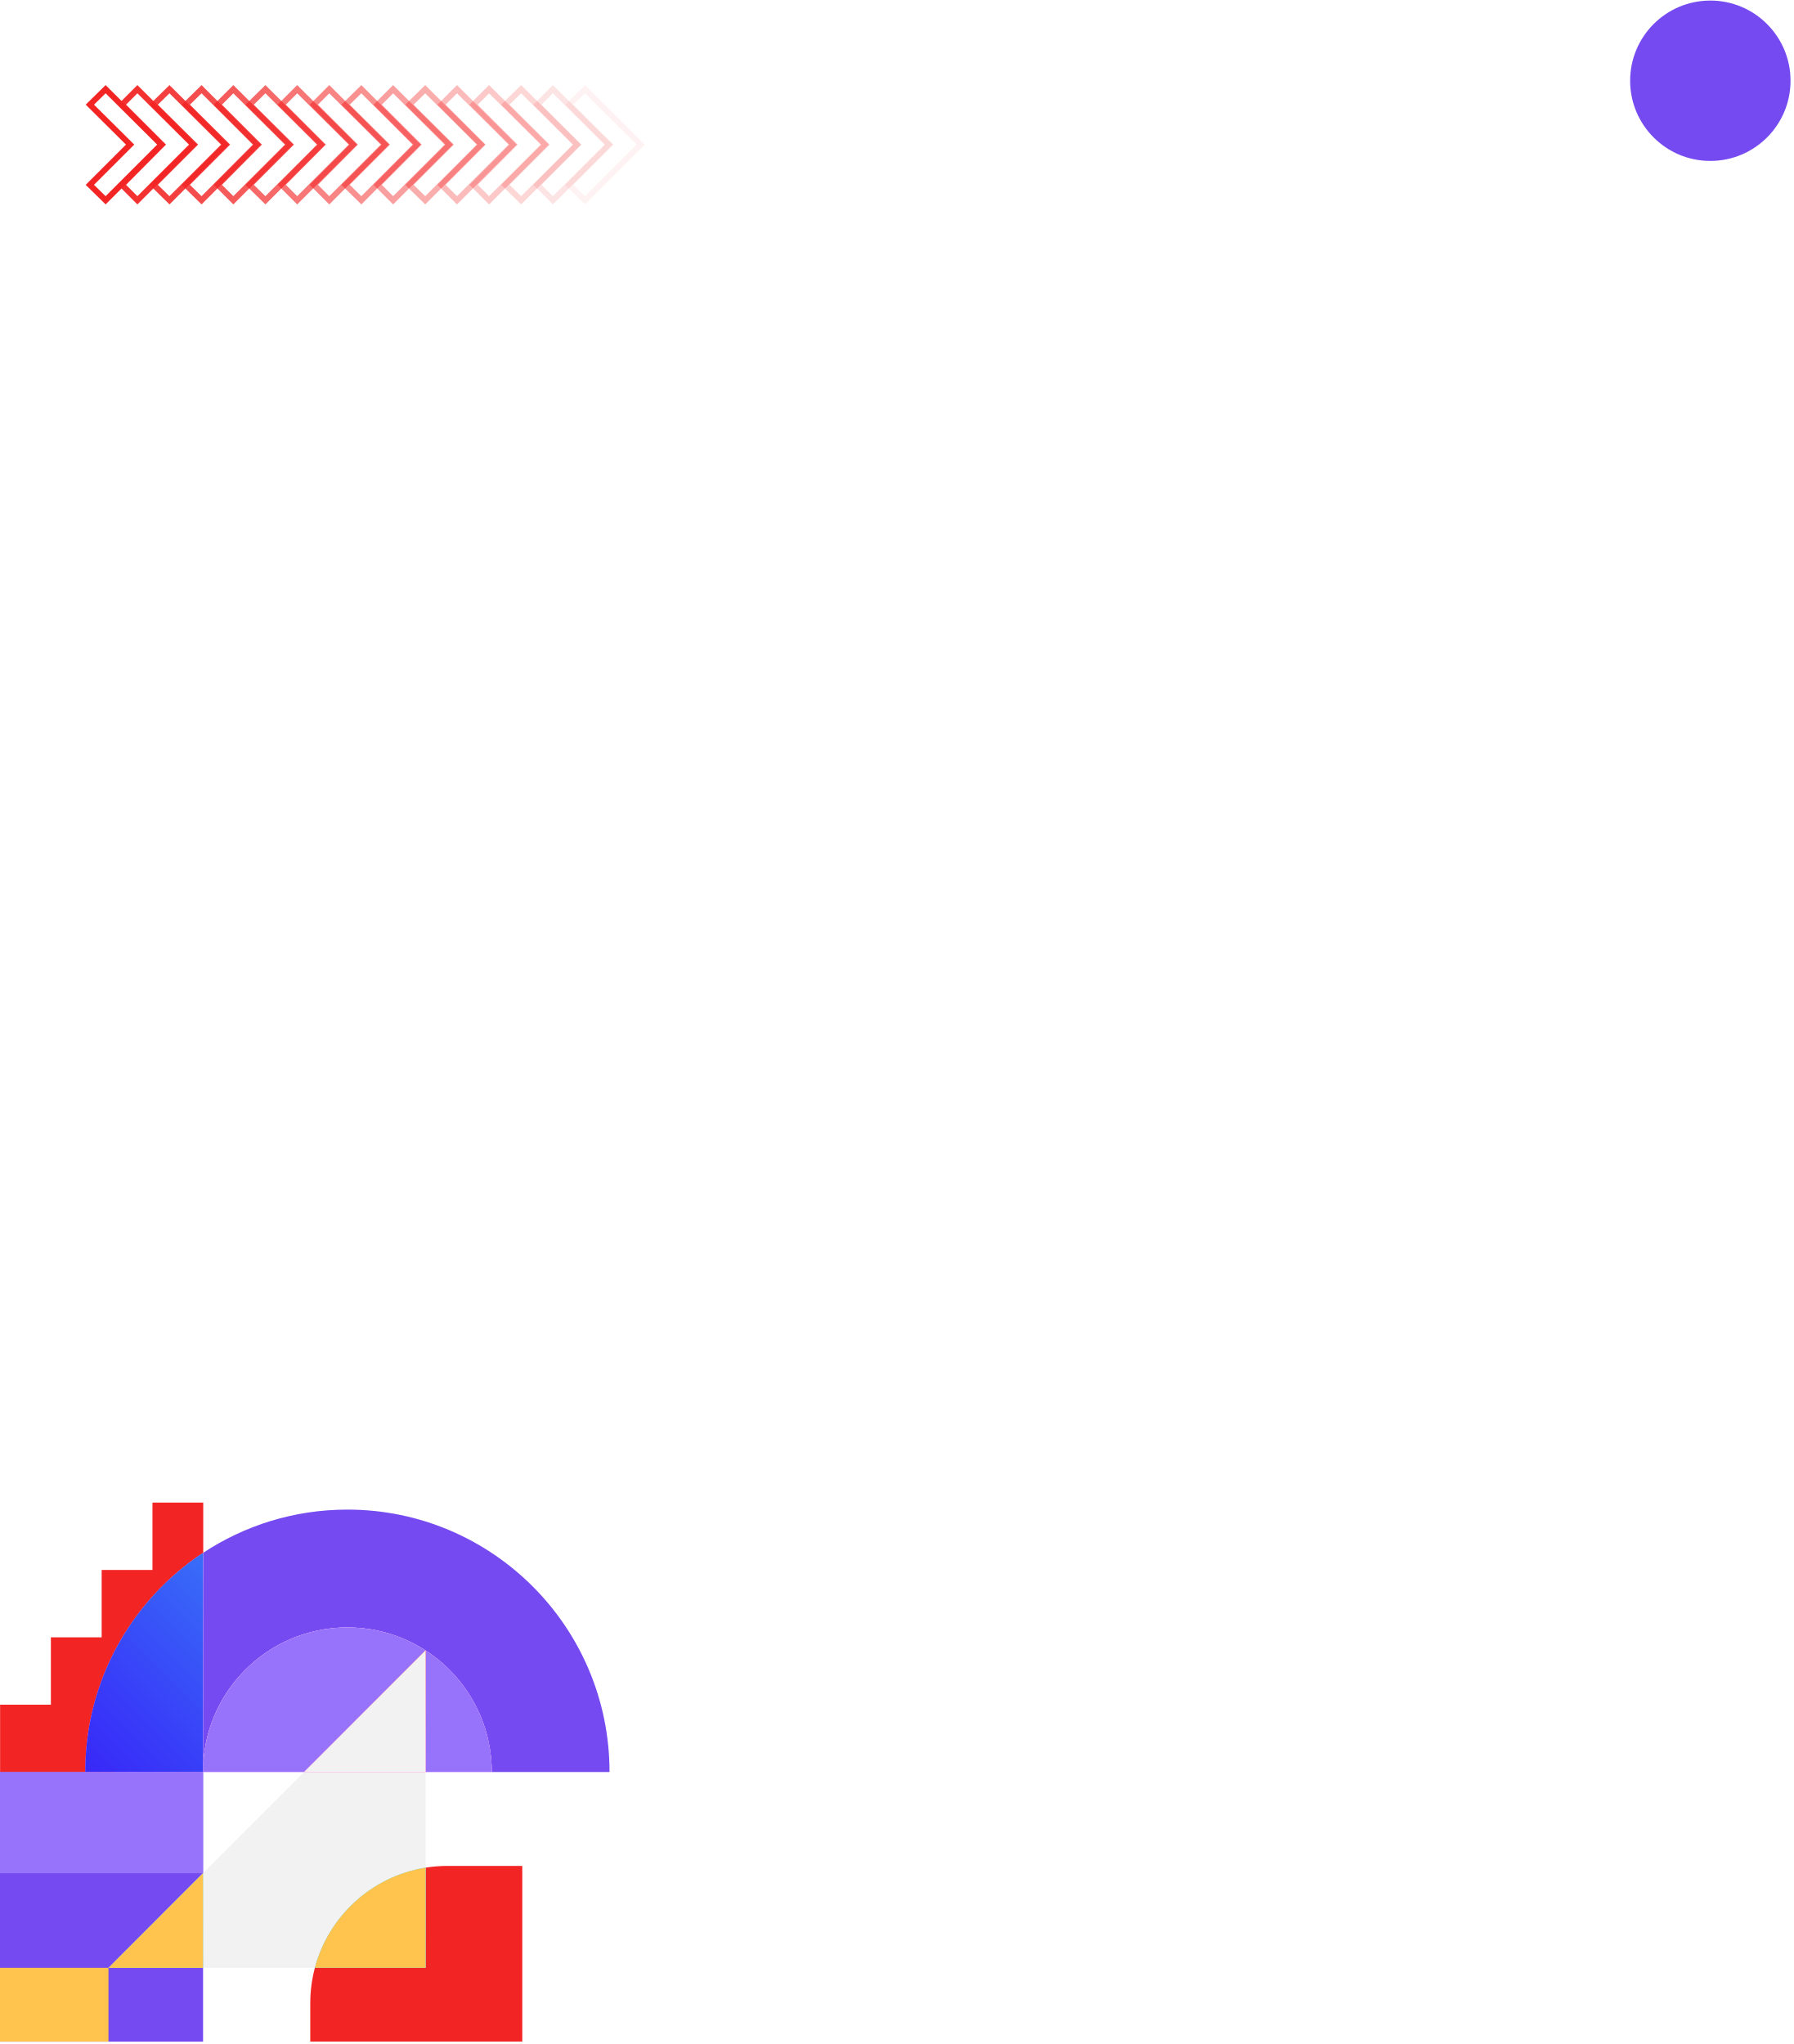
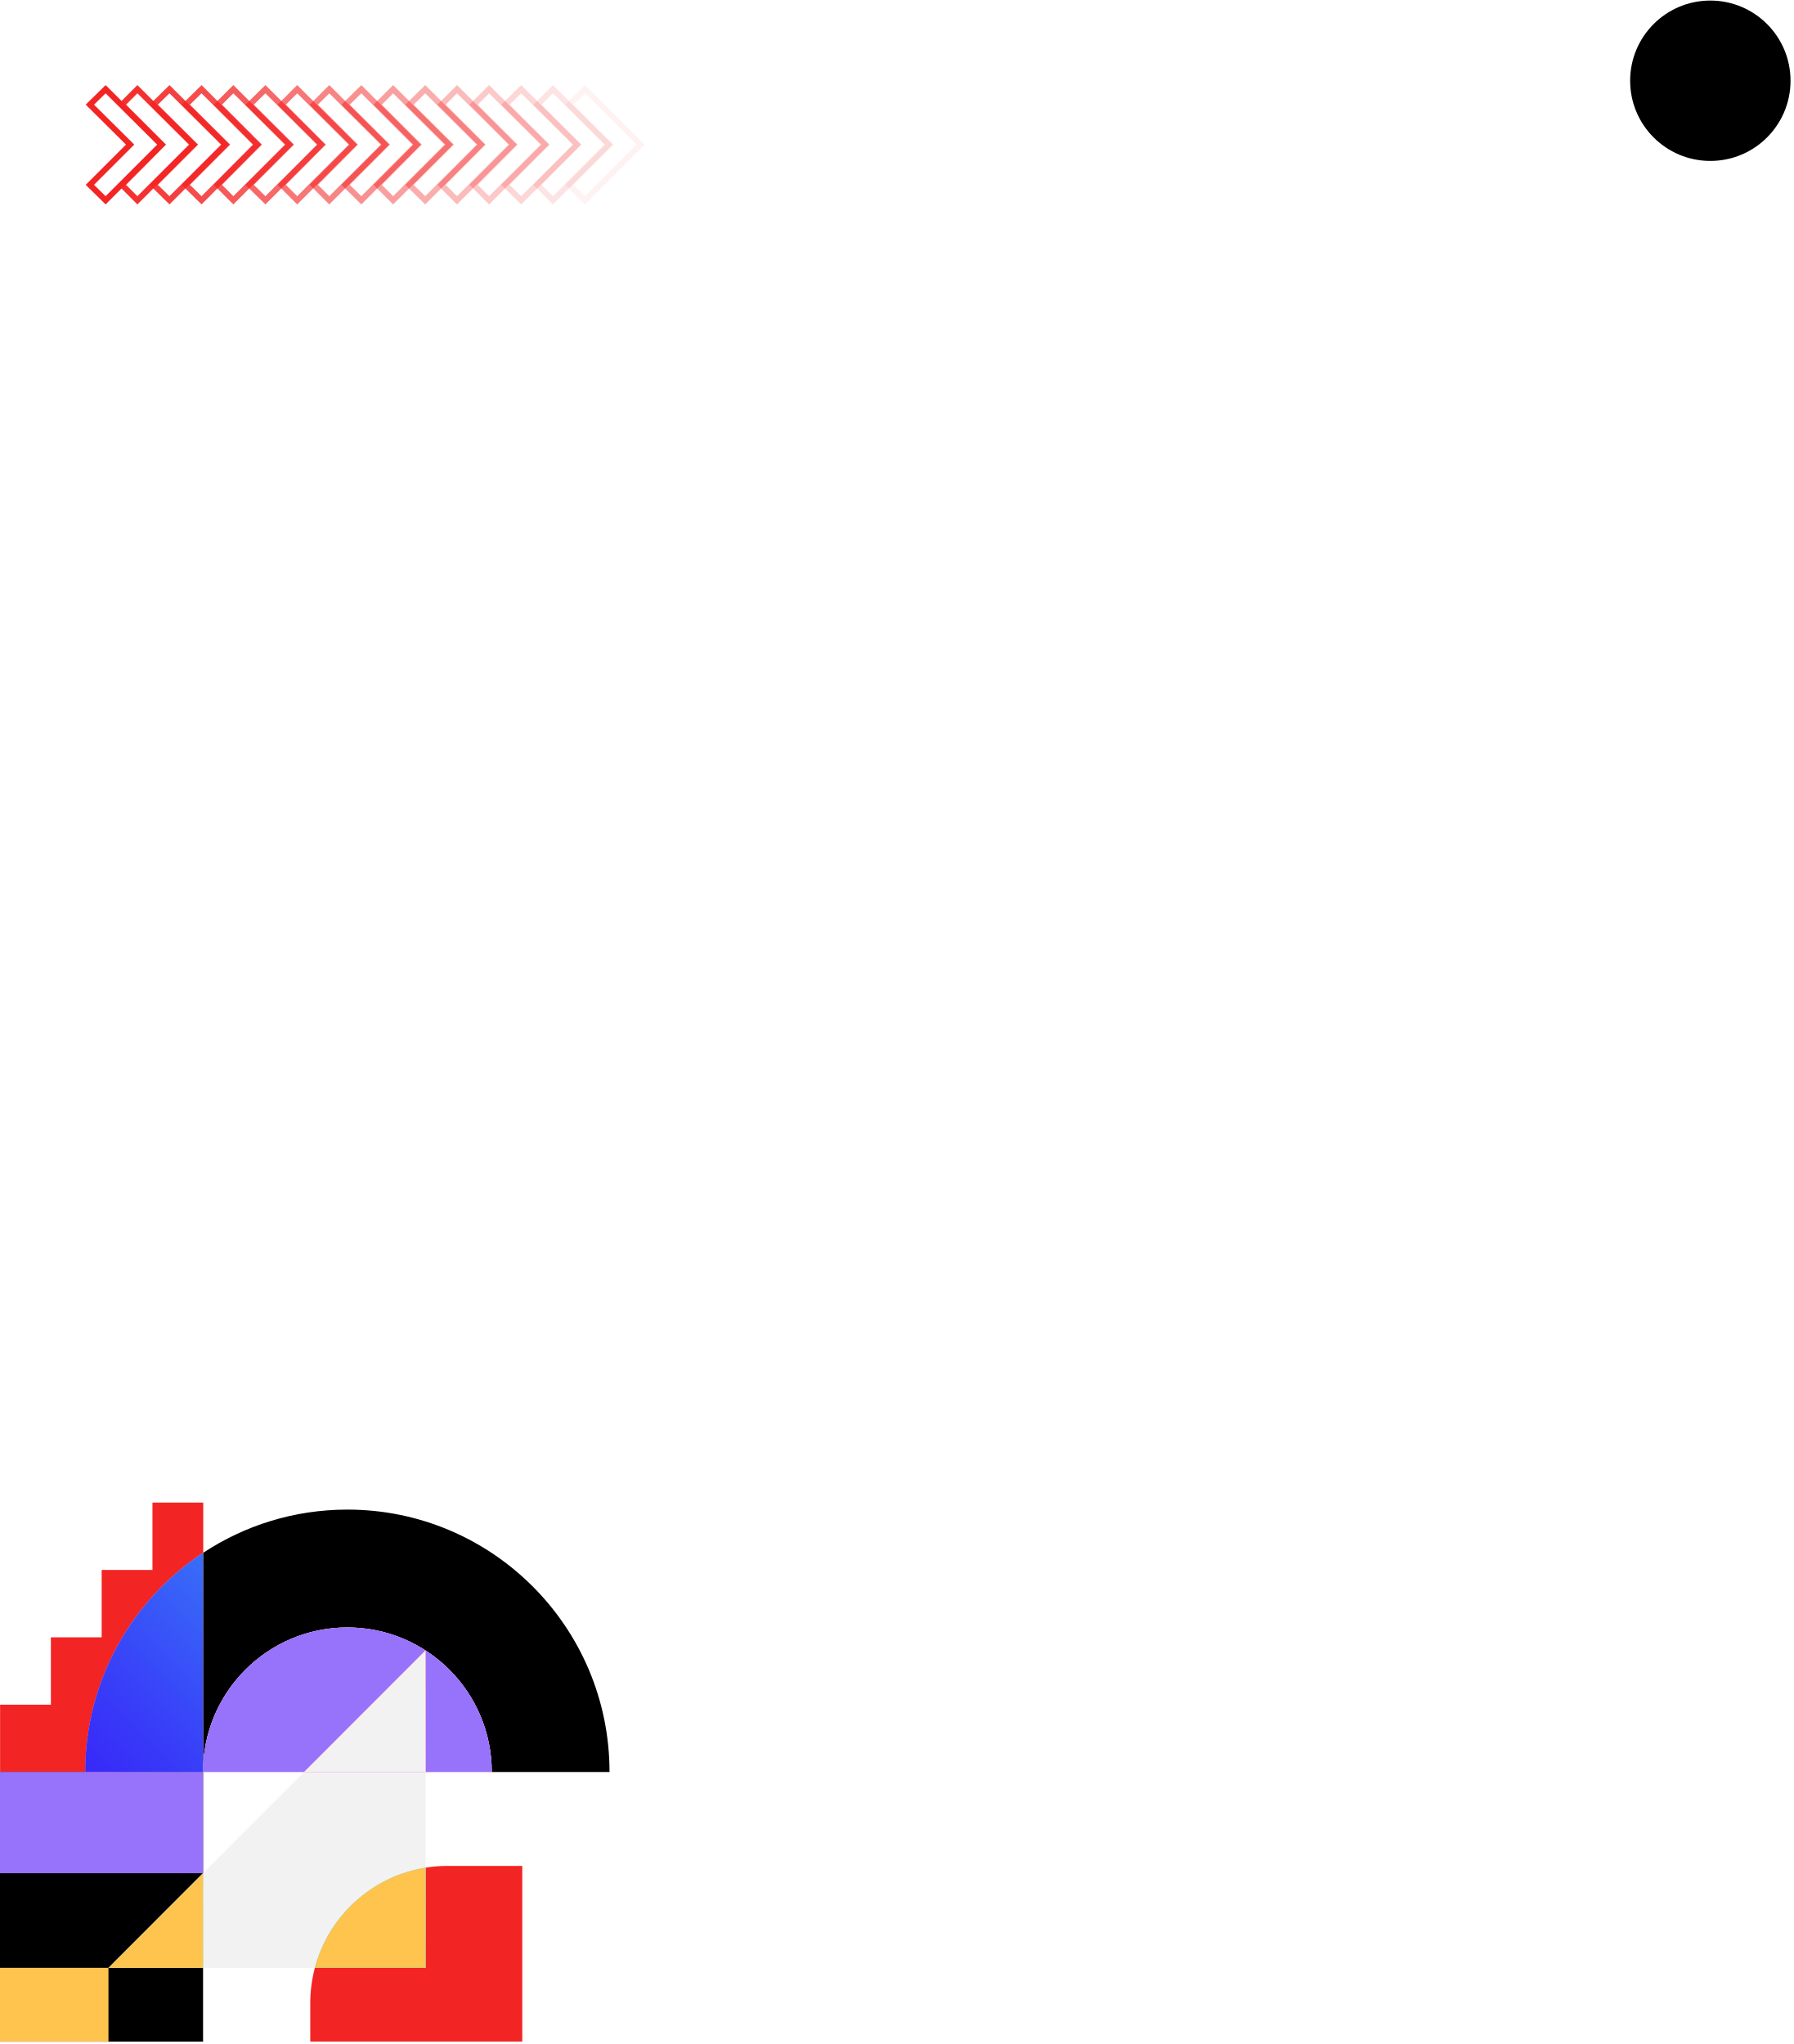
<svg xmlns="http://www.w3.org/2000/svg" width="615" height="701" viewBox="0 0 615 701" fill="none">
-   <circle r="27.5" transform="matrix(-1 0 0 1 586.508 27.6921)" fill="#764AF1" />
+   <circle r="27.5" transform="matrix(-1 0 0 1 586.508 27.6921)" fill="#000000" />
  <path d="M36.216 68.692L30.816 63.392L44.616 49.592L30.816 35.892L36.216 30.592L55.316 49.592L36.216 68.692Z" stroke="#F32424" stroke-width="2" stroke-miterlimit="10" />
  <path opacity="0.938" d="M55.515 49.592L41.815 35.892L47.115 30.592L66.215 49.592L47.115 68.692L41.815 63.392L55.515 49.592Z" stroke="#F32424" stroke-width="2" stroke-miterlimit="10" />
  <path opacity="0.875" d="M66.515 49.592L52.715 35.892L58.115 30.592L77.215 49.592L58.115 68.692L52.715 63.392L66.515 49.592Z" stroke="#F32424" stroke-width="2" stroke-miterlimit="10" />
  <path opacity="0.812" d="M77.517 49.592L63.717 35.892L69.117 30.592L88.117 49.592L69.117 68.692L63.717 63.392L77.517 49.592Z" stroke="#F32424" stroke-width="2" stroke-miterlimit="10" />
  <path opacity="0.75" d="M88.417 49.592L74.717 35.892L80.017 30.592L99.117 49.592L80.017 68.692L74.717 63.392L88.417 49.592Z" stroke="#F32424" stroke-width="2" stroke-miterlimit="10" />
  <path opacity="0.688" d="M99.413 49.592L85.613 35.892L91.013 30.592L110.113 49.592L91.013 68.692L85.613 63.392L99.413 49.592Z" stroke="#F32424" stroke-width="2" stroke-miterlimit="10" />
  <path opacity="0.625" d="M110.316 49.592L96.616 35.892L101.916 30.592L121.016 49.592L101.916 68.692L96.616 63.392L110.316 49.592Z" stroke="#F32424" stroke-width="2" stroke-miterlimit="10" />
  <path opacity="0.562" d="M121.316 49.592L107.616 35.892L112.916 30.592L132.016 49.592L112.916 68.692L107.616 63.392L121.316 49.592Z" stroke="#F32424" stroke-width="2" stroke-miterlimit="10" />
  <path opacity="0.5" d="M132.314 49.592L118.514 35.892L123.914 30.592L142.914 49.592L123.914 68.692L118.514 63.392L132.314 49.592Z" stroke="#F32424" stroke-width="2" stroke-miterlimit="10" />
  <path opacity="0.438" d="M143.214 49.592L129.514 35.892L134.814 30.592L153.914 49.592L134.814 68.692L129.514 63.392L143.214 49.592Z" stroke="#F32424" stroke-width="2" stroke-miterlimit="10" />
  <path opacity="0.375" d="M154.214 49.592L140.414 35.892L145.814 30.592L164.914 49.592L145.814 68.692L140.414 63.392L154.214 49.592Z" stroke="#F32424" stroke-width="2" stroke-miterlimit="10" />
  <path opacity="0.312" d="M165.112 49.592L151.413 35.892L156.712 30.592L175.812 49.592L156.712 68.692L151.413 63.392L165.112 49.592Z" stroke="#F32424" stroke-width="2" stroke-miterlimit="10" />
  <path opacity="0.25" d="M176.112 49.592L162.413 35.892L167.713 30.592L186.812 49.592L167.713 68.692L162.413 63.392L176.112 49.592Z" stroke="#F32424" stroke-width="2" stroke-miterlimit="10" />
  <path opacity="0.188" d="M187.112 49.592L173.312 35.892L178.713 30.592L197.812 49.592L178.713 68.692L173.312 63.392L187.112 49.592Z" stroke="#F32424" stroke-width="2" stroke-miterlimit="10" />
  <path opacity="0.125" d="M198.015 49.592L184.315 35.892L189.615 30.592L208.715 49.592L189.615 68.692L184.315 63.392L198.015 49.592Z" stroke="#F32424" stroke-width="2" stroke-miterlimit="10" />
  <path opacity="0.062" d="M209.011 49.592L195.211 35.892L200.611 30.592L219.711 49.592L200.611 68.692L195.211 63.392L209.011 49.592Z" stroke="#F32424" stroke-width="2" stroke-miterlimit="10" />
-   <path d="M119.124 558.14C91.782 558.14 69.617 580.331 69.617 607.705L69.617 590.734L69.617 584.597L69.617 532.581C83.821 523.188 100.828 517.724 119.124 517.724C168.762 517.724 209.018 558.027 209.018 607.723L168.631 607.723C168.631 580.331 146.466 558.14 119.124 558.14Z" fill="#764AF1" />
+   <path d="M119.124 558.14C91.782 558.14 69.617 580.331 69.617 607.705L69.617 590.734L69.617 584.597L69.617 532.581C83.821 523.188 100.828 517.724 119.124 517.724C168.762 517.724 209.018 558.027 209.018 607.723L168.631 607.723C168.631 580.331 146.466 558.14 119.124 558.14Z" fill="#000000" />
  <path d="M104.305 607.704L69.637 607.704C69.637 580.33 91.802 558.139 119.125 558.139C146.449 558.139 168.633 580.33 168.633 607.704L145.926 607.704L145.926 566.035L104.305 607.704Z" fill="url(#paint0_linear_29350_2462)" />
  <path d="M104.305 607.704L69.637 607.704C69.637 580.33 91.802 558.139 119.125 558.139C146.449 558.139 168.633 580.33 168.633 607.704L145.926 607.704L145.926 566.035L104.305 607.704Z" fill="#9772FB" />
-   <path d="M69.636 607.704L69.636 642.413L37.21 674.876L69.636 674.876L69.636 700.192L6.89994e-06 700.192L0 607.704L29.23 607.704L69.636 607.704Z" fill="#764AF1" />
+   <path d="M69.636 607.704L69.636 642.413L37.21 674.876L69.636 674.876L69.636 700.192L6.89994e-06 700.192L0 607.704L29.23 607.704L69.636 607.704Z" fill="#000000" />
  <path d="M69.637 642.413L104.305 607.704L145.926 607.704L145.926 640.542C127.517 643.498 112.678 657.138 107.968 674.895L69.637 674.895L69.637 642.413Z" fill="#F2F2F2" />
  <path d="M145.926 566.035L145.926 607.704L104.305 607.704L145.926 566.035Z" fill="url(#paint1_linear_29350_2462)" />
  <path d="M145.926 566.035L145.926 607.704L104.305 607.704L145.926 566.035Z" fill="url(#paint2_linear_29350_2462)" />
  <path d="M145.926 566.035L145.926 607.704L104.305 607.704L145.926 566.035Z" fill="#F2F2F2" />
  <path d="M69.637 642.413L69.637 674.877L37.211 674.877L69.637 642.413Z" fill="url(#paint3_linear_29350_2462)" />
  <path d="M69.637 642.413L69.637 674.877L37.211 674.877L69.637 642.413Z" fill="#FFC44E" />
  <path d="M145.926 640.523C148.374 640.13 150.878 639.925 153.42 639.925L179.099 639.925L179.099 700.173L106.398 700.173L106.398 687.02C106.398 682.828 106.94 678.75 107.987 674.876L145.945 674.876L145.945 640.523L145.926 640.523Z" fill="#F32424" />
  <path d="M145.923 640.523L145.923 674.876L107.965 674.876C112.693 657.12 127.533 643.48 145.923 640.523Z" fill="url(#paint4_linear_29350_2462)" />
  <path d="M145.923 640.523L145.923 674.876L107.965 674.876C112.693 657.12 127.533 643.48 145.923 640.523Z" fill="#FFC44E" />
  <path d="M39.217 607.753L0.031 607.753L0.031 584.639L17.447 584.639L17.447 561.524L34.863 561.524L34.863 538.429L52.279 538.429L52.279 515.314L69.694 515.314L69.694 532.65C51.334 548.752 39.217 576.373 39.217 607.753Z" fill="#F32424" />
  <path d="M69.637 590.715L69.637 607.686L29.23 607.686C29.23 576.289 45.285 548.653 69.618 532.543L69.618 584.559L69.618 590.715L69.637 590.715Z" fill="url(#paint5_linear_29350_2462)" />
  <path d="M69.637 590.715L69.637 607.686L29.23 607.686C29.23 576.289 45.285 548.653 69.618 532.543L69.618 584.559L69.618 590.715L69.637 590.715Z" fill="url(#paint6_linear_29350_2462)" />
  <path d="M1.88726e-06 700.173L0 674.876L37.192 674.876L37.192 700.173L1.88726e-06 700.173Z" fill="#FFC44E" />
  <path d="M2.59079e-06 642.432L0 607.704L69.617 607.704L69.617 642.432L2.59079e-06 642.432Z" fill="#9772FB" />
  <defs>
    <linearGradient id="paint0_linear_29350_2462" x1="119.134" y1="517.7" x2="119.134" y2="607.699" gradientUnits="userSpaceOnUse">
      <stop stop-color="#F8B8F8" />
      <stop offset="0.19" stop-color="#F8B2F8" />
      <stop offset="1" stop-color="#F89AF8" />
    </linearGradient>
    <linearGradient id="paint1_linear_29350_2462" x1="125.124" y1="517.7" x2="125.124" y2="607.699" gradientUnits="userSpaceOnUse">
      <stop stop-color="#F8B8F8" />
      <stop offset="0.19" stop-color="#F8B2F8" />
      <stop offset="1" stop-color="#F89AF8" />
    </linearGradient>
    <linearGradient id="paint2_linear_29350_2462" x1="125.124" y1="558.14" x2="125.124" y2="607.699" gradientUnits="userSpaceOnUse">
      <stop stop-color="#F84818" />
      <stop offset="0.055" stop-color="#F84B24" />
      <stop offset="0.388" stop-color="#FB5966" />
      <stop offset="0.667" stop-color="#FD6396" />
      <stop offset="0.88" stop-color="#FF6AB4" />
      <stop offset="1" stop-color="#FF6CBF" />
    </linearGradient>
    <linearGradient id="paint3_linear_29350_2462" x1="53.42" y1="607.699" x2="53.42" y2="700.184" gradientUnits="userSpaceOnUse">
      <stop stop-color="#69FFFF" />
      <stop offset="0.974" stop-color="#2DCCF7" />
      <stop offset="1" stop-color="#2BCBF7" />
    </linearGradient>
    <linearGradient id="paint4_linear_29350_2462" x1="126.952" y1="566.03" x2="126.952" y2="674.885" gradientUnits="userSpaceOnUse">
      <stop stop-color="#69FFFF" />
      <stop offset="0.974" stop-color="#2DCCF7" />
      <stop offset="1" stop-color="#2BCBF7" />
    </linearGradient>
    <linearGradient id="paint5_linear_29350_2462" x1="49.437" y1="517.7" x2="49.437" y2="607.699" gradientUnits="userSpaceOnUse">
      <stop stop-color="#F8B8F8" />
      <stop offset="0.19" stop-color="#F8B2F8" />
      <stop offset="1" stop-color="#F89AF8" />
    </linearGradient>
    <linearGradient id="paint6_linear_29350_2462" x1="87.752" y1="550.701" x2="29.963" y2="608.424" gradientUnits="userSpaceOnUse">
      <stop stop-color="#386EF8" />
      <stop offset="0.619" stop-color="#3840F8" />
      <stop offset="1" stop-color="#3828F8" />
    </linearGradient>
  </defs>
</svg>
